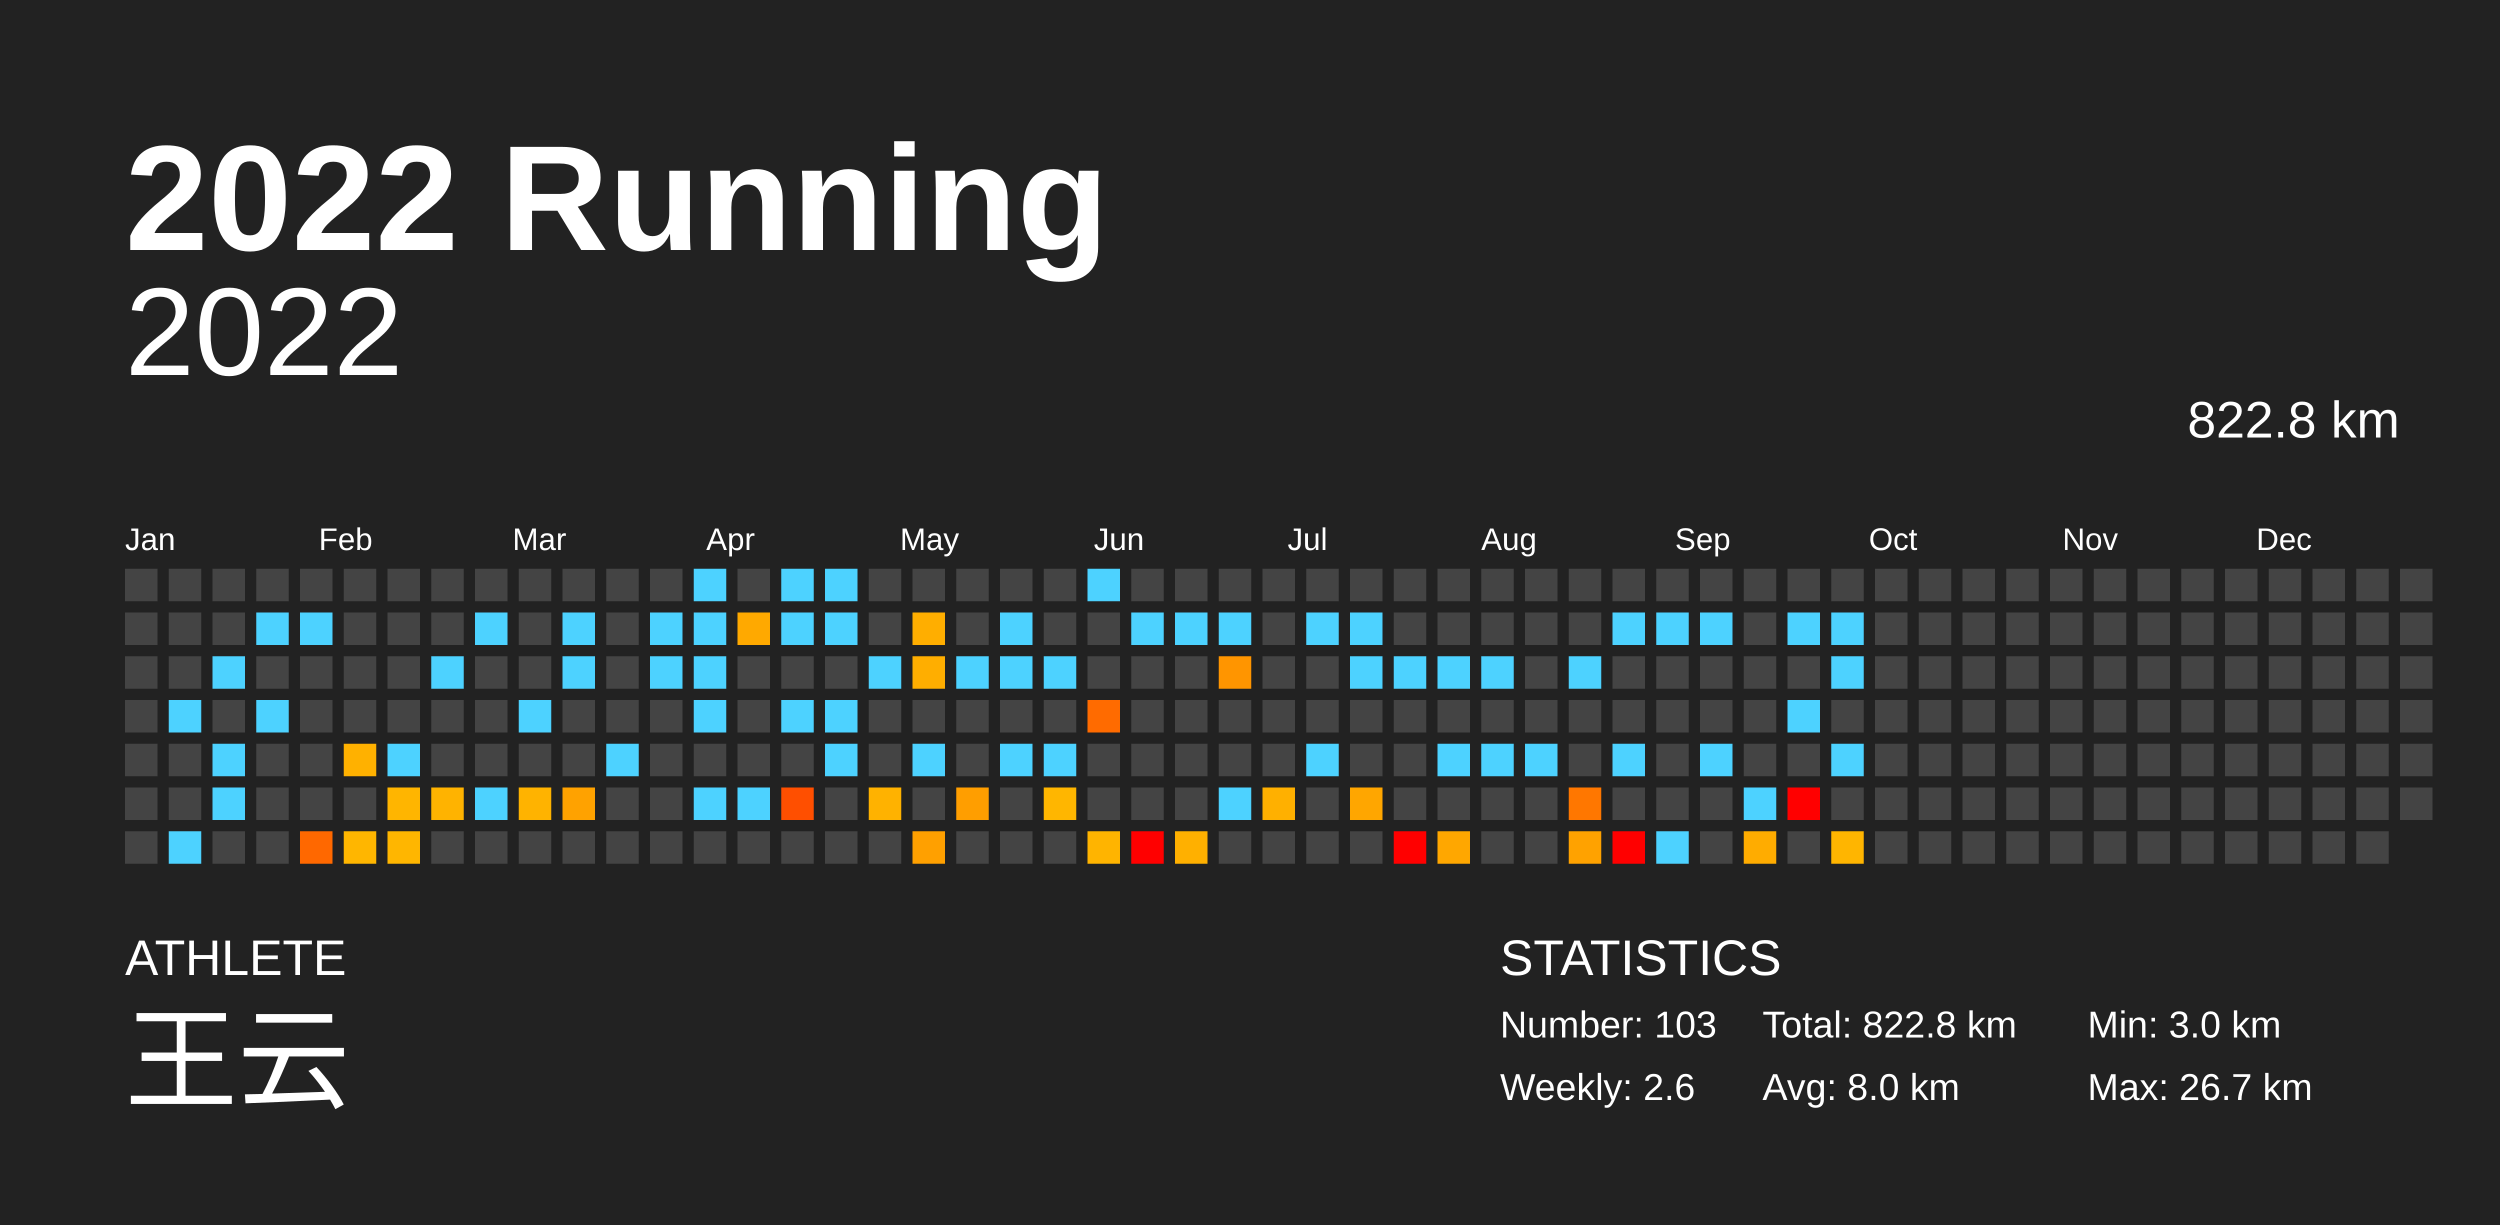
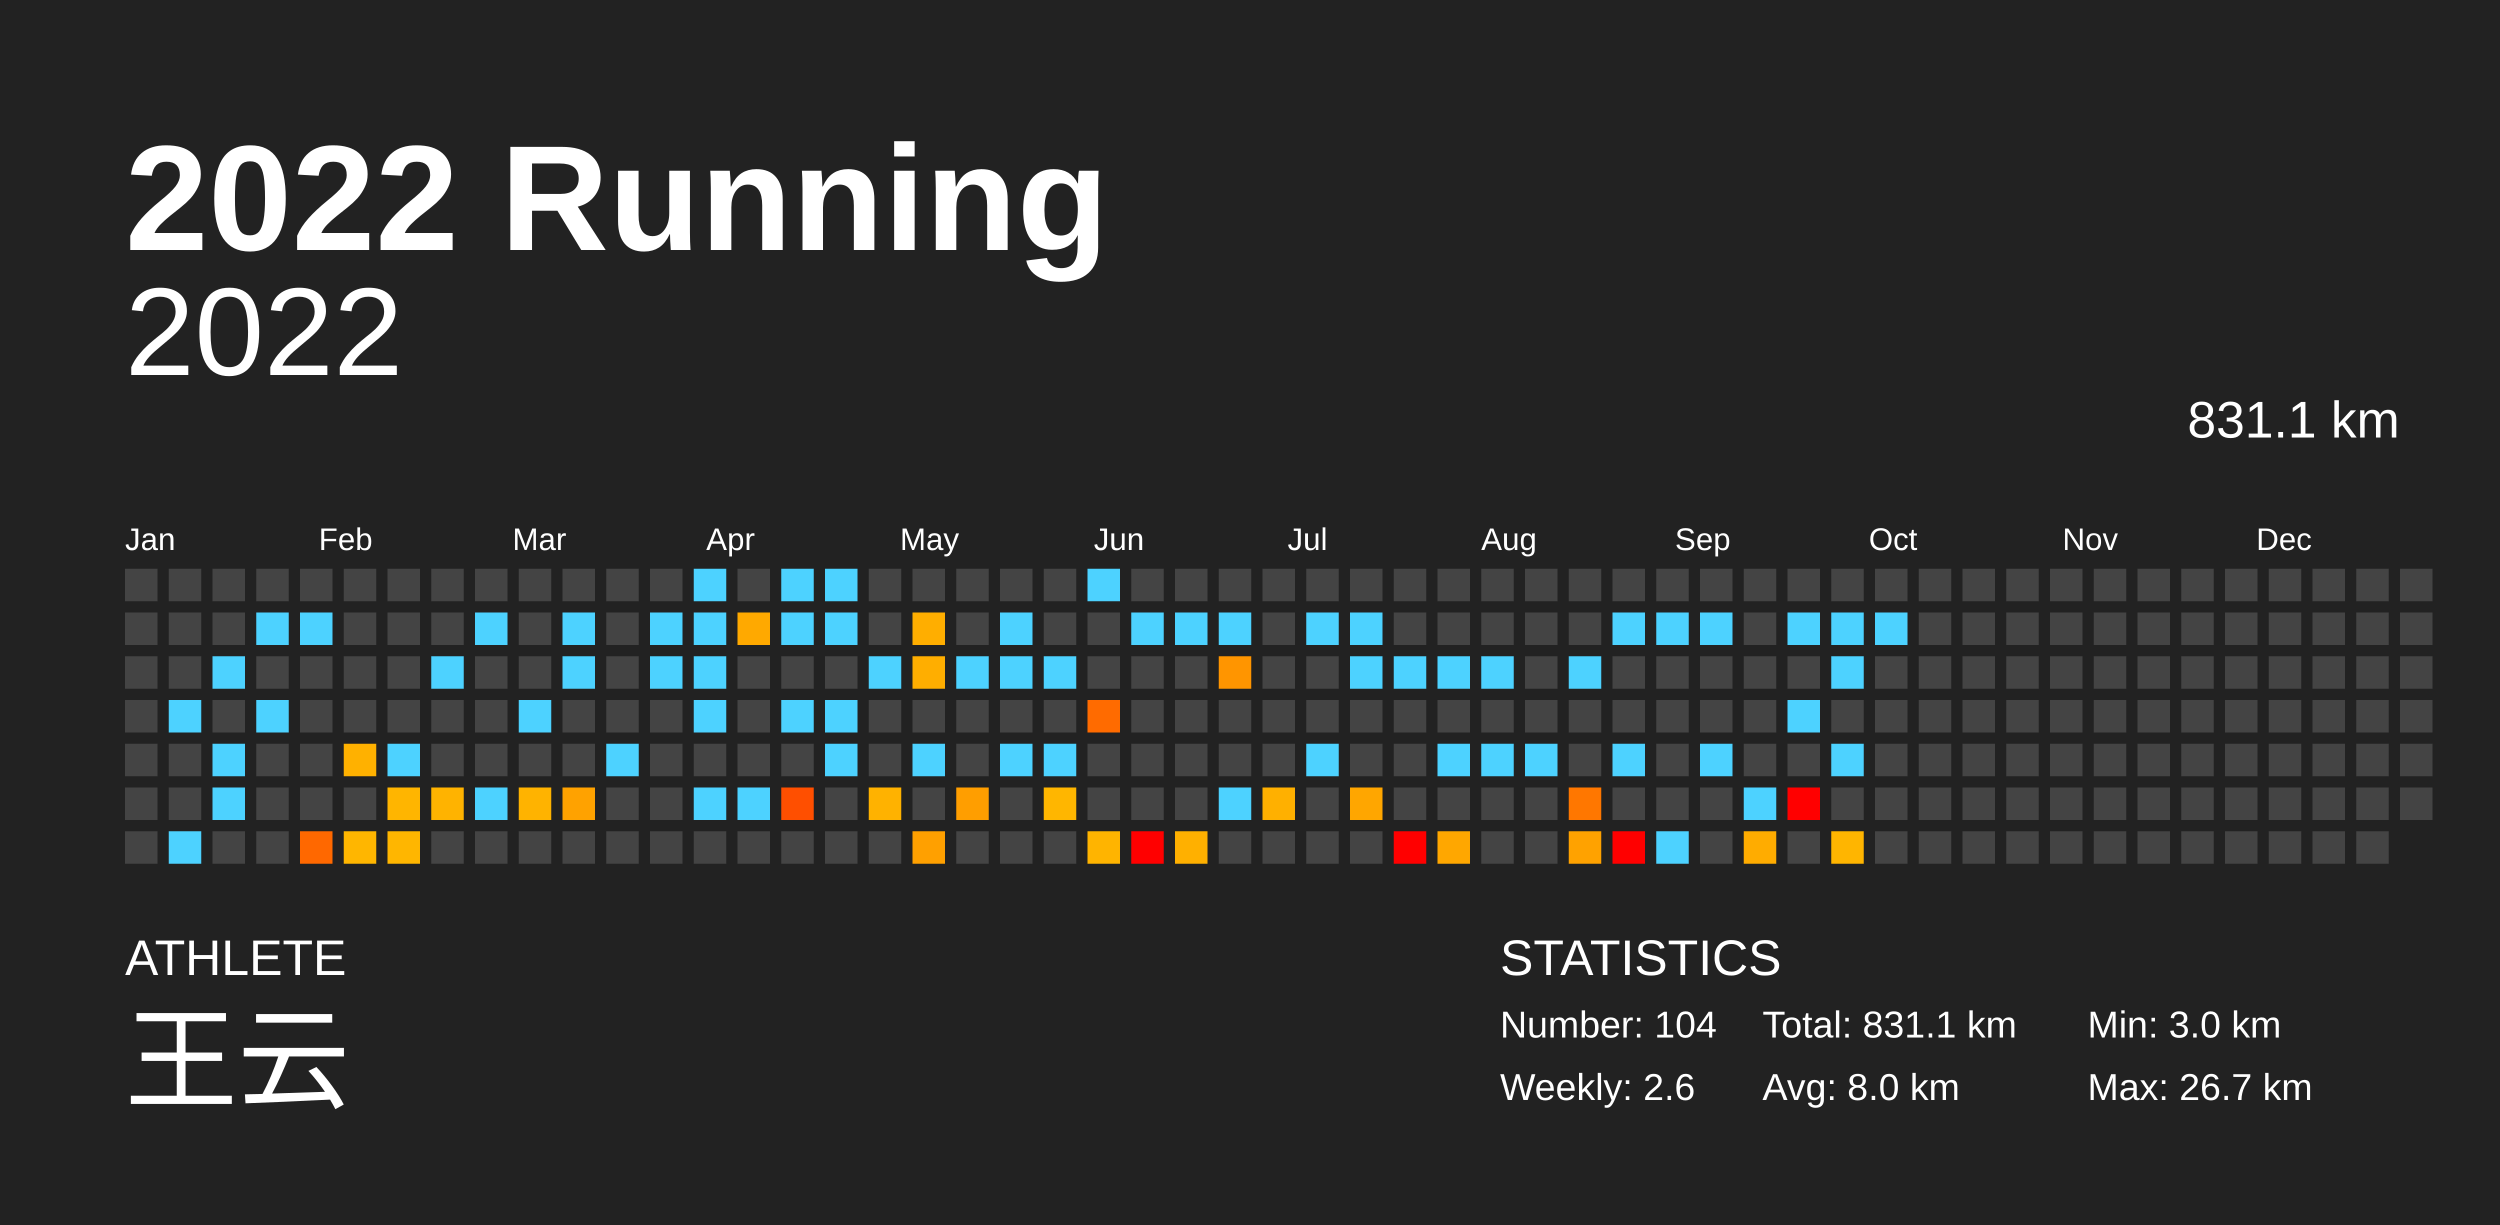
<svg xmlns="http://www.w3.org/2000/svg" baseProfile="full" height="98mm" version="1.1" viewBox="0,0,200,98" width="200mm">
  <defs />
  <rect fill="#222222" height="98" width="200" x="0" y="0" />
  <text fill="#FFFFFF" style="font-size:12px; font-family:Arial; font-weight:bold;" x="10" y="20">2022 Running</text>
  <text fill="#FFFFFF" style="font-size:4px; font-family:Arial" x="10" y="78">ATHLETE</text>
  <text fill="#FFFFFF" style="font-size:9px; font-family:Arial" x="10" y="88">王云</text>
  <text fill="#FFFFFF" style="font-size:4px; font-family:Arial" x="120" y="78">STATISTICS</text>
-   <text fill="#FFFFFF" style="font-size:3px; font-family:Arial" x="120" y="83">Number: 103</text>
+   <text fill="#FFFFFF" style="font-size:3px; font-family:Arial" x="120" y="83">Number: 104</text>
  <text fill="#FFFFFF" style="font-size:3px; font-family:Arial" x="120" y="88">Weekly: 2.6</text>
-   <text fill="#FFFFFF" style="font-size:3px; font-family:Arial" x="141" y="83">Total: 822.8 km</text>
+   <text fill="#FFFFFF" style="font-size:3px; font-family:Arial" x="141" y="83">Total: 831.1 km</text>
  <text fill="#FFFFFF" style="font-size:3px; font-family:Arial" x="141" y="88">Avg: 8.0 km</text>
  <text fill="#FFFFFF" style="font-size:3px; font-family:Arial" x="167" y="83">Min: 3.0 km</text>
  <text fill="#FFFFFF" style="font-size:3px; font-family:Arial" x="167" y="88">Max: 26.7 km</text>
  <text alignment-baseline="hanging" fill="#FFFFFF" style="font-size:10.0px; font-family:Arial;" x="10" y="30">2022</text>
-   <text alignment-baseline="hanging" fill="#FFFFFF" style="font-size:4.125px; font-family:Arial;" x="175" y="35">822.8 km</text>
+   <text alignment-baseline="hanging" fill="#FFFFFF" style="font-size:4.125px; font-family:Arial;" x="175" y="35">831.1 km</text>
  <text fill="#FFFFFF" style="font-size:2.5px; font-family:Arial" x="10.0" y="44">Jan</text>
  <text fill="#FFFFFF" style="font-size:2.5px; font-family:Arial" x="25.5" y="44">Feb</text>
  <text fill="#FFFFFF" style="font-size:2.5px; font-family:Arial" x="41.0" y="44">Mar</text>
  <text fill="#FFFFFF" style="font-size:2.5px; font-family:Arial" x="56.5" y="44">Apr</text>
  <text fill="#FFFFFF" style="font-size:2.5px; font-family:Arial" x="72.0" y="44">May</text>
  <text fill="#FFFFFF" style="font-size:2.5px; font-family:Arial" x="87.5" y="44">Jun</text>
  <text fill="#FFFFFF" style="font-size:2.5px; font-family:Arial" x="103.0" y="44">Jul</text>
  <text fill="#FFFFFF" style="font-size:2.5px; font-family:Arial" x="118.5" y="44">Aug</text>
  <text fill="#FFFFFF" style="font-size:2.5px; font-family:Arial" x="134.0" y="44">Sep</text>
  <text fill="#FFFFFF" style="font-size:2.5px; font-family:Arial" x="149.5" y="44">Oct</text>
  <text fill="#FFFFFF" style="font-size:2.5px; font-family:Arial" x="165.0" y="44">Nov</text>
  <text fill="#FFFFFF" style="font-size:2.5px; font-family:Arial" x="180.5" y="44">Dec</text>
  <rect fill="#444444" height="2.6" width="2.6" x="10.0" y="45.5" />
  <rect fill="#444444" height="2.6" width="2.6" x="10.0" y="49.0" />
  <rect fill="#444444" height="2.6" width="2.6" x="10.0" y="52.5" />
  <rect fill="#444444" height="2.6" width="2.6" x="10.0" y="56.0" />
  <rect fill="#444444" height="2.6" width="2.6" x="10.0" y="59.5" />
  <rect fill="#444444" height="2.6" width="2.6" x="10.0" y="63.0" />
  <rect fill="#444444" height="2.6" width="2.6" x="10.0" y="66.5" />
  <rect fill="#444444" height="2.6" width="2.6" x="13.5" y="45.5" />
  <rect fill="#444444" height="2.6" width="2.6" x="13.5" y="49.0" />
  <rect fill="#444444" height="2.6" width="2.6" x="13.5" y="52.5" />
  <rect fill="#4dd2ff" height="2.6" width="2.6" x="13.5" y="56.0" />
  <rect fill="#444444" height="2.6" width="2.6" x="13.5" y="59.5" />
  <rect fill="#444444" height="2.6" width="2.6" x="13.5" y="63.0" />
  <rect fill="#4dd2ff" height="2.6" width="2.6" x="13.5" y="66.5" />
  <rect fill="#444444" height="2.6" width="2.6" x="17.0" y="45.5" />
  <rect fill="#444444" height="2.6" width="2.6" x="17.0" y="49.0" />
  <rect fill="#4dd2ff" height="2.6" width="2.6" x="17.0" y="52.5" />
  <rect fill="#444444" height="2.6" width="2.6" x="17.0" y="56.0" />
  <rect fill="#4dd2ff" height="2.6" width="2.6" x="17.0" y="59.5" />
  <rect fill="#4dd2ff" height="2.6" width="2.6" x="17.0" y="63.0" />
  <rect fill="#444444" height="2.6" width="2.6" x="17.0" y="66.5" />
  <rect fill="#444444" height="2.6" width="2.6" x="20.5" y="45.5" />
  <rect fill="#4dd2ff" height="2.6" width="2.6" x="20.5" y="49.0" />
  <rect fill="#444444" height="2.6" width="2.6" x="20.5" y="52.5" />
  <rect fill="#4dd2ff" height="2.6" width="2.6" x="20.5" y="56.0" />
  <rect fill="#444444" height="2.6" width="2.6" x="20.5" y="59.5" />
  <rect fill="#444444" height="2.6" width="2.6" x="20.5" y="63.0" />
  <rect fill="#444444" height="2.6" width="2.6" x="20.5" y="66.5" />
  <rect fill="#444444" height="2.6" width="2.6" x="24.0" y="45.5" />
  <rect fill="#4dd2ff" height="2.6" width="2.6" x="24.0" y="49.0" />
  <rect fill="#444444" height="2.6" width="2.6" x="24.0" y="52.5" />
  <rect fill="#444444" height="2.6" width="2.6" x="24.0" y="56.0" />
  <rect fill="#444444" height="2.6" width="2.6" x="24.0" y="59.5" />
  <rect fill="#444444" height="2.6" width="2.6" x="24.0" y="63.0" />
  <rect fill="#ff6800" height="2.6" width="2.6" x="24.0" y="66.5" />
  <rect fill="#444444" height="2.6" width="2.6" x="27.5" y="45.5" />
  <rect fill="#444444" height="2.6" width="2.6" x="27.5" y="49.0" />
  <rect fill="#444444" height="2.6" width="2.6" x="27.5" y="52.5" />
  <rect fill="#444444" height="2.6" width="2.6" x="27.5" y="56.0" />
  <rect fill="#ffb100" height="2.6" width="2.6" x="27.5" y="59.5" />
  <rect fill="#444444" height="2.6" width="2.6" x="27.5" y="63.0" />
  <rect fill="#ffb600" height="2.6" width="2.6" x="27.5" y="66.5" />
  <rect fill="#444444" height="2.6" width="2.6" x="31.0" y="45.5" />
  <rect fill="#444444" height="2.6" width="2.6" x="31.0" y="49.0" />
  <rect fill="#444444" height="2.6" width="2.6" x="31.0" y="52.5" />
  <rect fill="#444444" height="2.6" width="2.6" x="31.0" y="56.0" />
  <rect fill="#4dd2ff" height="2.6" width="2.6" x="31.0" y="59.5" />
  <rect fill="#ffb500" height="2.6" width="2.6" x="31.0" y="63.0" />
  <rect fill="#ffb600" height="2.6" width="2.6" x="31.0" y="66.5" />
  <rect fill="#444444" height="2.6" width="2.6" x="34.5" y="45.5" />
  <rect fill="#444444" height="2.6" width="2.6" x="34.5" y="49.0" />
  <rect fill="#4dd2ff" height="2.6" width="2.6" x="34.5" y="52.5" />
  <rect fill="#444444" height="2.6" width="2.6" x="34.5" y="56.0" />
  <rect fill="#444444" height="2.6" width="2.6" x="34.5" y="59.5" />
  <rect fill="#ffb300" height="2.6" width="2.6" x="34.5" y="63.0" />
  <rect fill="#444444" height="2.6" width="2.6" x="34.5" y="66.5" />
  <rect fill="#444444" height="2.6" width="2.6" x="38.0" y="45.5" />
  <rect fill="#4dd2ff" height="2.6" width="2.6" x="38.0" y="49.0" />
  <rect fill="#444444" height="2.6" width="2.6" x="38.0" y="52.5" />
  <rect fill="#444444" height="2.6" width="2.6" x="38.0" y="56.0" />
  <rect fill="#444444" height="2.6" width="2.6" x="38.0" y="59.5" />
  <rect fill="#4dd2ff" height="2.6" width="2.6" x="38.0" y="63.0" />
  <rect fill="#444444" height="2.6" width="2.6" x="38.0" y="66.5" />
  <rect fill="#444444" height="2.6" width="2.6" x="41.5" y="45.5" />
  <rect fill="#444444" height="2.6" width="2.6" x="41.5" y="49.0" />
  <rect fill="#444444" height="2.6" width="2.6" x="41.5" y="52.5" />
  <rect fill="#4dd2ff" height="2.6" width="2.6" x="41.5" y="56.0" />
  <rect fill="#444444" height="2.6" width="2.6" x="41.5" y="59.5" />
  <rect fill="#ffb300" height="2.6" width="2.6" x="41.5" y="63.0" />
  <rect fill="#444444" height="2.6" width="2.6" x="41.5" y="66.5" />
  <rect fill="#444444" height="2.6" width="2.6" x="45.0" y="45.5" />
  <rect fill="#4dd2ff" height="2.6" width="2.6" x="45.0" y="49.0" />
  <rect fill="#4dd2ff" height="2.6" width="2.6" x="45.0" y="52.5" />
  <rect fill="#444444" height="2.6" width="2.6" x="45.0" y="56.0" />
  <rect fill="#444444" height="2.6" width="2.6" x="45.0" y="59.5" />
  <rect fill="#ffa200" height="2.6" width="2.6" x="45.0" y="63.0" />
  <rect fill="#444444" height="2.6" width="2.6" x="45.0" y="66.5" />
  <rect fill="#444444" height="2.6" width="2.6" x="48.5" y="45.5" />
  <rect fill="#444444" height="2.6" width="2.6" x="48.5" y="49.0" />
  <rect fill="#444444" height="2.6" width="2.6" x="48.5" y="52.5" />
  <rect fill="#444444" height="2.6" width="2.6" x="48.5" y="56.0" />
  <rect fill="#4dd2ff" height="2.6" width="2.6" x="48.5" y="59.5" />
  <rect fill="#444444" height="2.6" width="2.6" x="48.5" y="63.0" />
  <rect fill="#444444" height="2.6" width="2.6" x="48.5" y="66.5" />
  <rect fill="#444444" height="2.6" width="2.6" x="52.0" y="45.5" />
  <rect fill="#4dd2ff" height="2.6" width="2.6" x="52.0" y="49.0" />
  <rect fill="#4dd2ff" height="2.6" width="2.6" x="52.0" y="52.5" />
  <rect fill="#444444" height="2.6" width="2.6" x="52.0" y="56.0" />
  <rect fill="#444444" height="2.6" width="2.6" x="52.0" y="59.5" />
  <rect fill="#444444" height="2.6" width="2.6" x="52.0" y="63.0" />
  <rect fill="#444444" height="2.6" width="2.6" x="52.0" y="66.5" />
  <rect fill="#4dd2ff" height="2.6" width="2.6" x="55.5" y="45.5" />
  <rect fill="#4dd2ff" height="2.6" width="2.6" x="55.5" y="49.0" />
  <rect fill="#4dd2ff" height="2.6" width="2.6" x="55.5" y="52.5" />
  <rect fill="#4dd2ff" height="2.6" width="2.6" x="55.5" y="56.0" />
  <rect fill="#444444" height="2.6" width="2.6" x="55.5" y="59.5" />
  <rect fill="#4dd2ff" height="2.6" width="2.6" x="55.5" y="63.0" />
  <rect fill="#444444" height="2.6" width="2.6" x="55.5" y="66.5" />
  <rect fill="#444444" height="2.6" width="2.6" x="59.0" y="45.5" />
  <rect fill="#ffa900" height="2.6" width="2.6" x="59.0" y="49.0" />
  <rect fill="#444444" height="2.6" width="2.6" x="59.0" y="52.5" />
  <rect fill="#444444" height="2.6" width="2.6" x="59.0" y="56.0" />
  <rect fill="#444444" height="2.6" width="2.6" x="59.0" y="59.5" />
  <rect fill="#4dd2ff" height="2.6" width="2.6" x="59.0" y="63.0" />
  <rect fill="#444444" height="2.6" width="2.6" x="59.0" y="66.5" />
  <rect fill="#4dd2ff" height="2.6" width="2.6" x="62.5" y="45.5" />
  <rect fill="#4dd2ff" height="2.6" width="2.6" x="62.5" y="49.0" />
  <rect fill="#444444" height="2.6" width="2.6" x="62.5" y="52.5" />
  <rect fill="#4dd2ff" height="2.6" width="2.6" x="62.5" y="56.0" />
  <rect fill="#444444" height="2.6" width="2.6" x="62.5" y="59.5" />
  <rect fill="#ff4f00" height="2.6" width="2.6" x="62.5" y="63.0" />
  <rect fill="#444444" height="2.6" width="2.6" x="62.5" y="66.5" />
  <rect fill="#4dd2ff" height="2.6" width="2.6" x="66.0" y="45.5" />
  <rect fill="#4dd2ff" height="2.6" width="2.6" x="66.0" y="49.0" />
  <rect fill="#444444" height="2.6" width="2.6" x="66.0" y="52.5" />
  <rect fill="#4dd2ff" height="2.6" width="2.6" x="66.0" y="56.0" />
  <rect fill="#4dd2ff" height="2.6" width="2.6" x="66.0" y="59.5" />
  <rect fill="#444444" height="2.6" width="2.6" x="66.0" y="63.0" />
  <rect fill="#444444" height="2.6" width="2.6" x="66.0" y="66.5" />
  <rect fill="#444444" height="2.6" width="2.6" x="69.5" y="45.5" />
  <rect fill="#444444" height="2.6" width="2.6" x="69.5" y="49.0" />
  <rect fill="#4dd2ff" height="2.6" width="2.6" x="69.5" y="52.5" />
  <rect fill="#444444" height="2.6" width="2.6" x="69.5" y="56.0" />
  <rect fill="#444444" height="2.6" width="2.6" x="69.5" y="59.5" />
  <rect fill="#ffb200" height="2.6" width="2.6" x="69.5" y="63.0" />
  <rect fill="#444444" height="2.6" width="2.6" x="69.5" y="66.5" />
  <rect fill="#444444" height="2.6" width="2.6" x="73.0" y="45.5" />
  <rect fill="#ffae00" height="2.6" width="2.6" x="73.0" y="49.0" />
  <rect fill="#ffae00" height="2.6" width="2.6" x="73.0" y="52.5" />
  <rect fill="#444444" height="2.6" width="2.6" x="73.0" y="56.0" />
  <rect fill="#4dd2ff" height="2.6" width="2.6" x="73.0" y="59.5" />
  <rect fill="#444444" height="2.6" width="2.6" x="73.0" y="63.0" />
  <rect fill="#ffa000" height="2.6" width="2.6" x="73.0" y="66.5" />
  <rect fill="#444444" height="2.6" width="2.6" x="76.5" y="45.5" />
  <rect fill="#444444" height="2.6" width="2.6" x="76.5" y="49.0" />
  <rect fill="#4dd2ff" height="2.6" width="2.6" x="76.5" y="52.5" />
  <rect fill="#444444" height="2.6" width="2.6" x="76.5" y="56.0" />
  <rect fill="#444444" height="2.6" width="2.6" x="76.5" y="59.5" />
  <rect fill="#ff9e00" height="2.6" width="2.6" x="76.5" y="63.0" />
  <rect fill="#444444" height="2.6" width="2.6" x="76.5" y="66.5" />
  <rect fill="#444444" height="2.6" width="2.6" x="80.0" y="45.5" />
  <rect fill="#4dd2ff" height="2.6" width="2.6" x="80.0" y="49.0" />
  <rect fill="#4dd2ff" height="2.6" width="2.6" x="80.0" y="52.5" />
  <rect fill="#444444" height="2.6" width="2.6" x="80.0" y="56.0" />
  <rect fill="#4dd2ff" height="2.6" width="2.6" x="80.0" y="59.5" />
  <rect fill="#444444" height="2.6" width="2.6" x="80.0" y="63.0" />
  <rect fill="#444444" height="2.6" width="2.6" x="80.0" y="66.5" />
  <rect fill="#444444" height="2.6" width="2.6" x="83.5" y="45.5" />
  <rect fill="#444444" height="2.6" width="2.6" x="83.5" y="49.0" />
  <rect fill="#4dd2ff" height="2.6" width="2.6" x="83.5" y="52.5" />
  <rect fill="#444444" height="2.6" width="2.6" x="83.5" y="56.0" />
  <rect fill="#4dd2ff" height="2.6" width="2.6" x="83.5" y="59.5" />
  <rect fill="#ffb600" height="2.6" width="2.6" x="83.5" y="63.0" />
  <rect fill="#444444" height="2.6" width="2.6" x="83.5" y="66.5" />
  <rect fill="#4dd2ff" height="2.6" width="2.6" x="87.0" y="45.5" />
  <rect fill="#444444" height="2.6" width="2.6" x="87.0" y="49.0" />
  <rect fill="#444444" height="2.6" width="2.6" x="87.0" y="52.5" />
  <rect fill="#ff6b00" height="2.6" width="2.6" x="87.0" y="56.0" />
  <rect fill="#444444" height="2.6" width="2.6" x="87.0" y="59.5" />
  <rect fill="#444444" height="2.6" width="2.6" x="87.0" y="63.0" />
  <rect fill="#ffb400" height="2.6" width="2.6" x="87.0" y="66.5" />
  <rect fill="#444444" height="2.6" width="2.6" x="90.5" y="45.5" />
  <rect fill="#4dd2ff" height="2.6" width="2.6" x="90.5" y="49.0" />
  <rect fill="#444444" height="2.6" width="2.6" x="90.5" y="52.5" />
  <rect fill="#444444" height="2.6" width="2.6" x="90.5" y="56.0" />
  <rect fill="#444444" height="2.6" width="2.6" x="90.5" y="59.5" />
  <rect fill="#444444" height="2.6" width="2.6" x="90.5" y="63.0" />
  <rect fill="red" height="2.6" width="2.6" x="90.5" y="66.5" />
  <rect fill="#444444" height="2.6" width="2.6" x="94.0" y="45.5" />
  <rect fill="#4dd2ff" height="2.6" width="2.6" x="94.0" y="49.0" />
  <rect fill="#444444" height="2.6" width="2.6" x="94.0" y="52.5" />
  <rect fill="#444444" height="2.6" width="2.6" x="94.0" y="56.0" />
  <rect fill="#444444" height="2.6" width="2.6" x="94.0" y="59.5" />
  <rect fill="#444444" height="2.6" width="2.6" x="94.0" y="63.0" />
  <rect fill="#ffb000" height="2.6" width="2.6" x="94.0" y="66.5" />
  <rect fill="#444444" height="2.6" width="2.6" x="97.5" y="45.5" />
  <rect fill="#4dd2ff" height="2.6" width="2.6" x="97.5" y="49.0" />
  <rect fill="#ff9500" height="2.6" width="2.6" x="97.5" y="52.5" />
  <rect fill="#444444" height="2.6" width="2.6" x="97.5" y="56.0" />
  <rect fill="#444444" height="2.6" width="2.6" x="97.5" y="59.5" />
  <rect fill="#4dd2ff" height="2.6" width="2.6" x="97.5" y="63.0" />
  <rect fill="#444444" height="2.6" width="2.6" x="97.5" y="66.5" />
  <rect fill="#444444" height="2.6" width="2.6" x="101.0" y="45.5" />
  <rect fill="#444444" height="2.6" width="2.6" x="101.0" y="49.0" />
  <rect fill="#444444" height="2.6" width="2.6" x="101.0" y="52.5" />
  <rect fill="#444444" height="2.6" width="2.6" x="101.0" y="56.0" />
  <rect fill="#444444" height="2.6" width="2.6" x="101.0" y="59.5" />
  <rect fill="#ffb000" height="2.6" width="2.6" x="101.0" y="63.0" />
  <rect fill="#444444" height="2.6" width="2.6" x="101.0" y="66.5" />
  <rect fill="#444444" height="2.6" width="2.6" x="104.5" y="45.5" />
  <rect fill="#4dd2ff" height="2.6" width="2.6" x="104.5" y="49.0" />
  <rect fill="#444444" height="2.6" width="2.6" x="104.5" y="52.5" />
  <rect fill="#444444" height="2.6" width="2.6" x="104.5" y="56.0" />
  <rect fill="#4dd2ff" height="2.6" width="2.6" x="104.5" y="59.5" />
  <rect fill="#444444" height="2.6" width="2.6" x="104.5" y="63.0" />
  <rect fill="#444444" height="2.6" width="2.6" x="104.5" y="66.5" />
  <rect fill="#444444" height="2.6" width="2.6" x="108.0" y="45.5" />
  <rect fill="#4dd2ff" height="2.6" width="2.6" x="108.0" y="49.0" />
  <rect fill="#4dd2ff" height="2.6" width="2.6" x="108.0" y="52.5" />
  <rect fill="#444444" height="2.6" width="2.6" x="108.0" y="56.0" />
  <rect fill="#444444" height="2.6" width="2.6" x="108.0" y="59.5" />
  <rect fill="#ffa600" height="2.6" width="2.6" x="108.0" y="63.0" />
  <rect fill="#444444" height="2.6" width="2.6" x="108.0" y="66.5" />
  <rect fill="#444444" height="2.6" width="2.6" x="111.5" y="45.5" />
  <rect fill="#444444" height="2.6" width="2.6" x="111.5" y="49.0" />
  <rect fill="#4dd2ff" height="2.6" width="2.6" x="111.5" y="52.5" />
  <rect fill="#444444" height="2.6" width="2.6" x="111.5" y="56.0" />
  <rect fill="#444444" height="2.6" width="2.6" x="111.5" y="59.5" />
  <rect fill="#444444" height="2.6" width="2.6" x="111.5" y="63.0" />
  <rect fill="red" height="2.6" width="2.6" x="111.5" y="66.5" />
  <rect fill="#444444" height="2.6" width="2.6" x="115.0" y="45.5" />
  <rect fill="#444444" height="2.6" width="2.6" x="115.0" y="49.0" />
  <rect fill="#4dd2ff" height="2.6" width="2.6" x="115.0" y="52.5" />
  <rect fill="#444444" height="2.6" width="2.6" x="115.0" y="56.0" />
  <rect fill="#4dd2ff" height="2.6" width="2.6" x="115.0" y="59.5" />
  <rect fill="#444444" height="2.6" width="2.6" x="115.0" y="63.0" />
  <rect fill="#ffa700" height="2.6" width="2.6" x="115.0" y="66.5" />
  <rect fill="#444444" height="2.6" width="2.6" x="118.5" y="45.5" />
  <rect fill="#444444" height="2.6" width="2.6" x="118.5" y="49.0" />
  <rect fill="#4dd2ff" height="2.6" width="2.6" x="118.5" y="52.5" />
  <rect fill="#444444" height="2.6" width="2.6" x="118.5" y="56.0" />
  <rect fill="#4dd2ff" height="2.6" width="2.6" x="118.5" y="59.5" />
  <rect fill="#444444" height="2.6" width="2.6" x="118.5" y="63.0" />
  <rect fill="#444444" height="2.6" width="2.6" x="118.5" y="66.5" />
  <rect fill="#444444" height="2.6" width="2.6" x="122.0" y="45.5" />
  <rect fill="#444444" height="2.6" width="2.6" x="122.0" y="49.0" />
  <rect fill="#444444" height="2.6" width="2.6" x="122.0" y="52.5" />
  <rect fill="#444444" height="2.6" width="2.6" x="122.0" y="56.0" />
  <rect fill="#4dd2ff" height="2.6" width="2.6" x="122.0" y="59.5" />
  <rect fill="#444444" height="2.6" width="2.6" x="122.0" y="63.0" />
  <rect fill="#444444" height="2.6" width="2.6" x="122.0" y="66.5" />
  <rect fill="#444444" height="2.6" width="2.6" x="125.5" y="45.5" />
  <rect fill="#444444" height="2.6" width="2.6" x="125.5" y="49.0" />
  <rect fill="#4dd2ff" height="2.6" width="2.6" x="125.5" y="52.5" />
  <rect fill="#444444" height="2.6" width="2.6" x="125.5" y="56.0" />
  <rect fill="#444444" height="2.6" width="2.6" x="125.5" y="59.5" />
  <rect fill="#ff7700" height="2.6" width="2.6" x="125.5" y="63.0" />
  <rect fill="#ffa200" height="2.6" width="2.6" x="125.5" y="66.5" />
  <rect fill="#444444" height="2.6" width="2.6" x="129.0" y="45.5" />
  <rect fill="#4dd2ff" height="2.6" width="2.6" x="129.0" y="49.0" />
  <rect fill="#444444" height="2.6" width="2.6" x="129.0" y="52.5" />
  <rect fill="#444444" height="2.6" width="2.6" x="129.0" y="56.0" />
  <rect fill="#4dd2ff" height="2.6" width="2.6" x="129.0" y="59.5" />
  <rect fill="#444444" height="2.6" width="2.6" x="129.0" y="63.0" />
  <rect fill="red" height="2.6" width="2.6" x="129.0" y="66.5" />
  <rect fill="#444444" height="2.6" width="2.6" x="132.5" y="45.5" />
  <rect fill="#4dd2ff" height="2.6" width="2.6" x="132.5" y="49.0" />
  <rect fill="#444444" height="2.6" width="2.6" x="132.5" y="52.5" />
  <rect fill="#444444" height="2.6" width="2.6" x="132.5" y="56.0" />
  <rect fill="#444444" height="2.6" width="2.6" x="132.5" y="59.5" />
  <rect fill="#444444" height="2.6" width="2.6" x="132.5" y="63.0" />
  <rect fill="#4dd2ff" height="2.6" width="2.6" x="132.5" y="66.5" />
  <rect fill="#444444" height="2.6" width="2.6" x="136.0" y="45.5" />
  <rect fill="#4dd2ff" height="2.6" width="2.6" x="136.0" y="49.0" />
  <rect fill="#444444" height="2.6" width="2.6" x="136.0" y="52.5" />
  <rect fill="#444444" height="2.6" width="2.6" x="136.0" y="56.0" />
  <rect fill="#4dd2ff" height="2.6" width="2.6" x="136.0" y="59.5" />
  <rect fill="#444444" height="2.6" width="2.6" x="136.0" y="63.0" />
  <rect fill="#444444" height="2.6" width="2.6" x="136.0" y="66.5" />
  <rect fill="#444444" height="2.6" width="2.6" x="139.5" y="45.5" />
  <rect fill="#444444" height="2.6" width="2.6" x="139.5" y="49.0" />
  <rect fill="#444444" height="2.6" width="2.6" x="139.5" y="52.5" />
  <rect fill="#444444" height="2.6" width="2.6" x="139.5" y="56.0" />
  <rect fill="#444444" height="2.6" width="2.6" x="139.5" y="59.5" />
  <rect fill="#4dd2ff" height="2.6" width="2.6" x="139.5" y="63.0" />
  <rect fill="#ffac00" height="2.6" width="2.6" x="139.5" y="66.5" />
  <rect fill="#444444" height="2.6" width="2.6" x="143.0" y="45.5" />
  <rect fill="#4dd2ff" height="2.6" width="2.6" x="143.0" y="49.0" />
  <rect fill="#444444" height="2.6" width="2.6" x="143.0" y="52.5" />
  <rect fill="#4dd2ff" height="2.6" width="2.6" x="143.0" y="56.0" />
  <rect fill="#444444" height="2.6" width="2.6" x="143.0" y="59.5" />
  <rect fill="red" height="2.6" width="2.6" x="143.0" y="63.0" />
  <rect fill="#444444" height="2.6" width="2.6" x="143.0" y="66.5" />
  <rect fill="#444444" height="2.6" width="2.6" x="146.5" y="45.5" />
  <rect fill="#4dd2ff" height="2.6" width="2.6" x="146.5" y="49.0" />
  <rect fill="#4dd2ff" height="2.6" width="2.6" x="146.5" y="52.5" />
  <rect fill="#444444" height="2.6" width="2.6" x="146.5" y="56.0" />
  <rect fill="#4dd2ff" height="2.6" width="2.6" x="146.5" y="59.5" />
  <rect fill="#444444" height="2.6" width="2.6" x="146.5" y="63.0" />
  <rect fill="#ffb500" height="2.6" width="2.6" x="146.5" y="66.5" />
  <rect fill="#444444" height="2.6" width="2.6" x="150.0" y="45.5" />
-   <rect fill="#444444" height="2.6" width="2.6" x="150.0" y="49.0" />
+   <rect fill="#4dd2ff" height="2.6" width="2.6" x="150.0" y="49.0" />
  <rect fill="#444444" height="2.6" width="2.6" x="150.0" y="52.5" />
  <rect fill="#444444" height="2.6" width="2.6" x="150.0" y="56.0" />
  <rect fill="#444444" height="2.6" width="2.6" x="150.0" y="59.5" />
  <rect fill="#444444" height="2.6" width="2.6" x="150.0" y="63.0" />
  <rect fill="#444444" height="2.6" width="2.6" x="150.0" y="66.5" />
  <rect fill="#444444" height="2.6" width="2.6" x="153.5" y="45.5" />
  <rect fill="#444444" height="2.6" width="2.6" x="153.5" y="49.0" />
  <rect fill="#444444" height="2.6" width="2.6" x="153.5" y="52.5" />
  <rect fill="#444444" height="2.6" width="2.6" x="153.5" y="56.0" />
  <rect fill="#444444" height="2.6" width="2.6" x="153.5" y="59.5" />
  <rect fill="#444444" height="2.6" width="2.6" x="153.5" y="63.0" />
  <rect fill="#444444" height="2.6" width="2.6" x="153.5" y="66.5" />
  <rect fill="#444444" height="2.6" width="2.6" x="157.0" y="45.5" />
  <rect fill="#444444" height="2.6" width="2.6" x="157.0" y="49.0" />
  <rect fill="#444444" height="2.6" width="2.6" x="157.0" y="52.5" />
  <rect fill="#444444" height="2.6" width="2.6" x="157.0" y="56.0" />
  <rect fill="#444444" height="2.6" width="2.6" x="157.0" y="59.5" />
  <rect fill="#444444" height="2.6" width="2.6" x="157.0" y="63.0" />
  <rect fill="#444444" height="2.6" width="2.6" x="157.0" y="66.5" />
  <rect fill="#444444" height="2.6" width="2.6" x="160.5" y="45.5" />
  <rect fill="#444444" height="2.6" width="2.6" x="160.5" y="49.0" />
  <rect fill="#444444" height="2.6" width="2.6" x="160.5" y="52.5" />
  <rect fill="#444444" height="2.6" width="2.6" x="160.5" y="56.0" />
  <rect fill="#444444" height="2.6" width="2.6" x="160.5" y="59.5" />
  <rect fill="#444444" height="2.6" width="2.6" x="160.5" y="63.0" />
  <rect fill="#444444" height="2.6" width="2.6" x="160.5" y="66.5" />
  <rect fill="#444444" height="2.6" width="2.6" x="164.0" y="45.5" />
  <rect fill="#444444" height="2.6" width="2.6" x="164.0" y="49.0" />
  <rect fill="#444444" height="2.6" width="2.6" x="164.0" y="52.5" />
  <rect fill="#444444" height="2.6" width="2.6" x="164.0" y="56.0" />
  <rect fill="#444444" height="2.6" width="2.6" x="164.0" y="59.5" />
  <rect fill="#444444" height="2.6" width="2.6" x="164.0" y="63.0" />
  <rect fill="#444444" height="2.6" width="2.6" x="164.0" y="66.5" />
  <rect fill="#444444" height="2.6" width="2.6" x="167.5" y="45.5" />
  <rect fill="#444444" height="2.6" width="2.6" x="167.5" y="49.0" />
  <rect fill="#444444" height="2.6" width="2.6" x="167.5" y="52.5" />
  <rect fill="#444444" height="2.6" width="2.6" x="167.5" y="56.0" />
  <rect fill="#444444" height="2.6" width="2.6" x="167.5" y="59.5" />
  <rect fill="#444444" height="2.6" width="2.6" x="167.5" y="63.0" />
  <rect fill="#444444" height="2.6" width="2.6" x="167.5" y="66.5" />
  <rect fill="#444444" height="2.6" width="2.6" x="171.0" y="45.5" />
  <rect fill="#444444" height="2.6" width="2.6" x="171.0" y="49.0" />
  <rect fill="#444444" height="2.6" width="2.6" x="171.0" y="52.5" />
  <rect fill="#444444" height="2.6" width="2.6" x="171.0" y="56.0" />
  <rect fill="#444444" height="2.6" width="2.6" x="171.0" y="59.5" />
  <rect fill="#444444" height="2.6" width="2.6" x="171.0" y="63.0" />
  <rect fill="#444444" height="2.6" width="2.6" x="171.0" y="66.5" />
  <rect fill="#444444" height="2.6" width="2.6" x="174.5" y="45.5" />
  <rect fill="#444444" height="2.6" width="2.6" x="174.5" y="49.0" />
  <rect fill="#444444" height="2.6" width="2.6" x="174.5" y="52.5" />
  <rect fill="#444444" height="2.6" width="2.6" x="174.5" y="56.0" />
  <rect fill="#444444" height="2.6" width="2.6" x="174.5" y="59.5" />
  <rect fill="#444444" height="2.6" width="2.6" x="174.5" y="63.0" />
  <rect fill="#444444" height="2.6" width="2.6" x="174.5" y="66.5" />
  <rect fill="#444444" height="2.6" width="2.6" x="178.0" y="45.5" />
  <rect fill="#444444" height="2.6" width="2.6" x="178.0" y="49.0" />
  <rect fill="#444444" height="2.6" width="2.6" x="178.0" y="52.5" />
  <rect fill="#444444" height="2.6" width="2.6" x="178.0" y="56.0" />
  <rect fill="#444444" height="2.6" width="2.6" x="178.0" y="59.5" />
  <rect fill="#444444" height="2.6" width="2.6" x="178.0" y="63.0" />
  <rect fill="#444444" height="2.6" width="2.6" x="178.0" y="66.5" />
  <rect fill="#444444" height="2.6" width="2.6" x="181.5" y="45.5" />
  <rect fill="#444444" height="2.6" width="2.6" x="181.5" y="49.0" />
  <rect fill="#444444" height="2.6" width="2.6" x="181.5" y="52.5" />
  <rect fill="#444444" height="2.6" width="2.6" x="181.5" y="56.0" />
  <rect fill="#444444" height="2.6" width="2.6" x="181.5" y="59.5" />
  <rect fill="#444444" height="2.6" width="2.6" x="181.5" y="63.0" />
  <rect fill="#444444" height="2.6" width="2.6" x="181.5" y="66.5" />
  <rect fill="#444444" height="2.6" width="2.6" x="185.0" y="45.5" />
  <rect fill="#444444" height="2.6" width="2.6" x="185.0" y="49.0" />
  <rect fill="#444444" height="2.6" width="2.6" x="185.0" y="52.5" />
  <rect fill="#444444" height="2.6" width="2.6" x="185.0" y="56.0" />
  <rect fill="#444444" height="2.6" width="2.6" x="185.0" y="59.5" />
  <rect fill="#444444" height="2.6" width="2.6" x="185.0" y="63.0" />
  <rect fill="#444444" height="2.6" width="2.6" x="185.0" y="66.5" />
  <rect fill="#444444" height="2.6" width="2.6" x="188.5" y="45.5" />
  <rect fill="#444444" height="2.6" width="2.6" x="188.5" y="49.0" />
  <rect fill="#444444" height="2.6" width="2.6" x="188.5" y="52.5" />
  <rect fill="#444444" height="2.6" width="2.6" x="188.5" y="56.0" />
  <rect fill="#444444" height="2.6" width="2.6" x="188.5" y="59.5" />
  <rect fill="#444444" height="2.6" width="2.6" x="188.5" y="63.0" />
  <rect fill="#444444" height="2.6" width="2.6" x="188.5" y="66.5" />
  <rect fill="#444444" height="2.6" width="2.6" x="192.0" y="45.5" />
  <rect fill="#444444" height="2.6" width="2.6" x="192.0" y="49.0" />
  <rect fill="#444444" height="2.6" width="2.6" x="192.0" y="52.5" />
  <rect fill="#444444" height="2.6" width="2.6" x="192.0" y="56.0" />
  <rect fill="#444444" height="2.6" width="2.6" x="192.0" y="59.5" />
  <rect fill="#444444" height="2.6" width="2.6" x="192.0" y="63.0" />
</svg>
